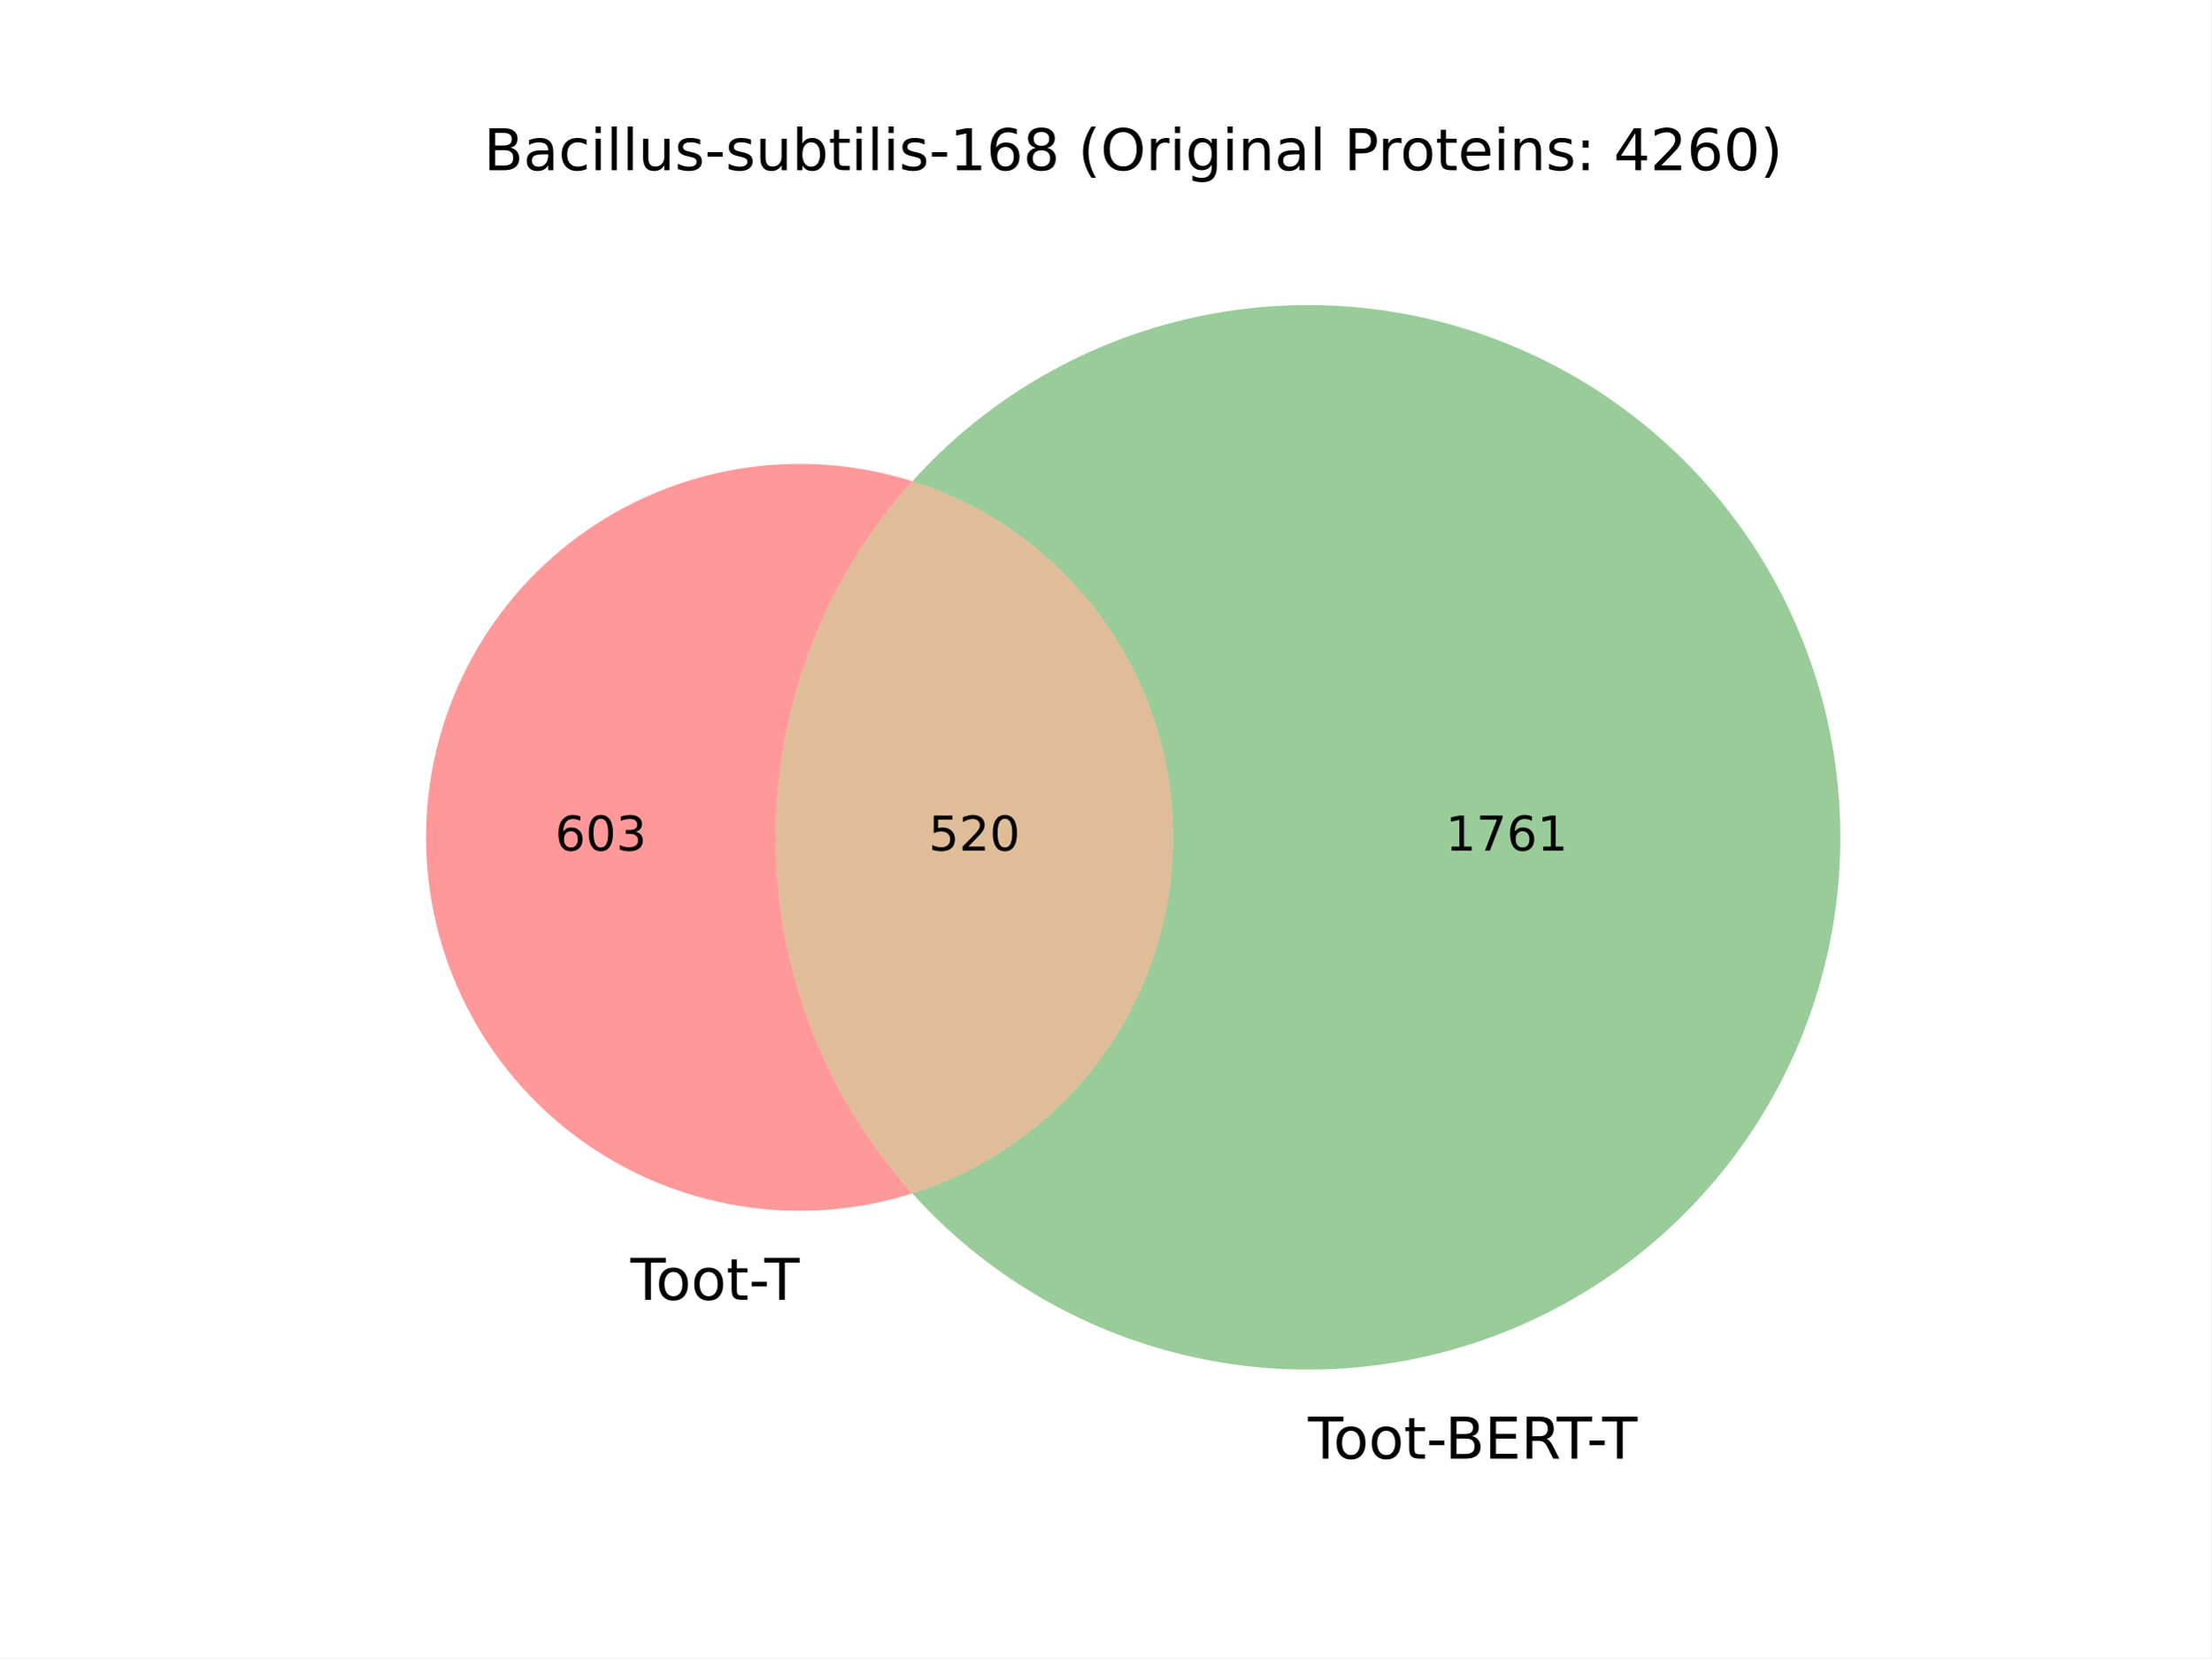
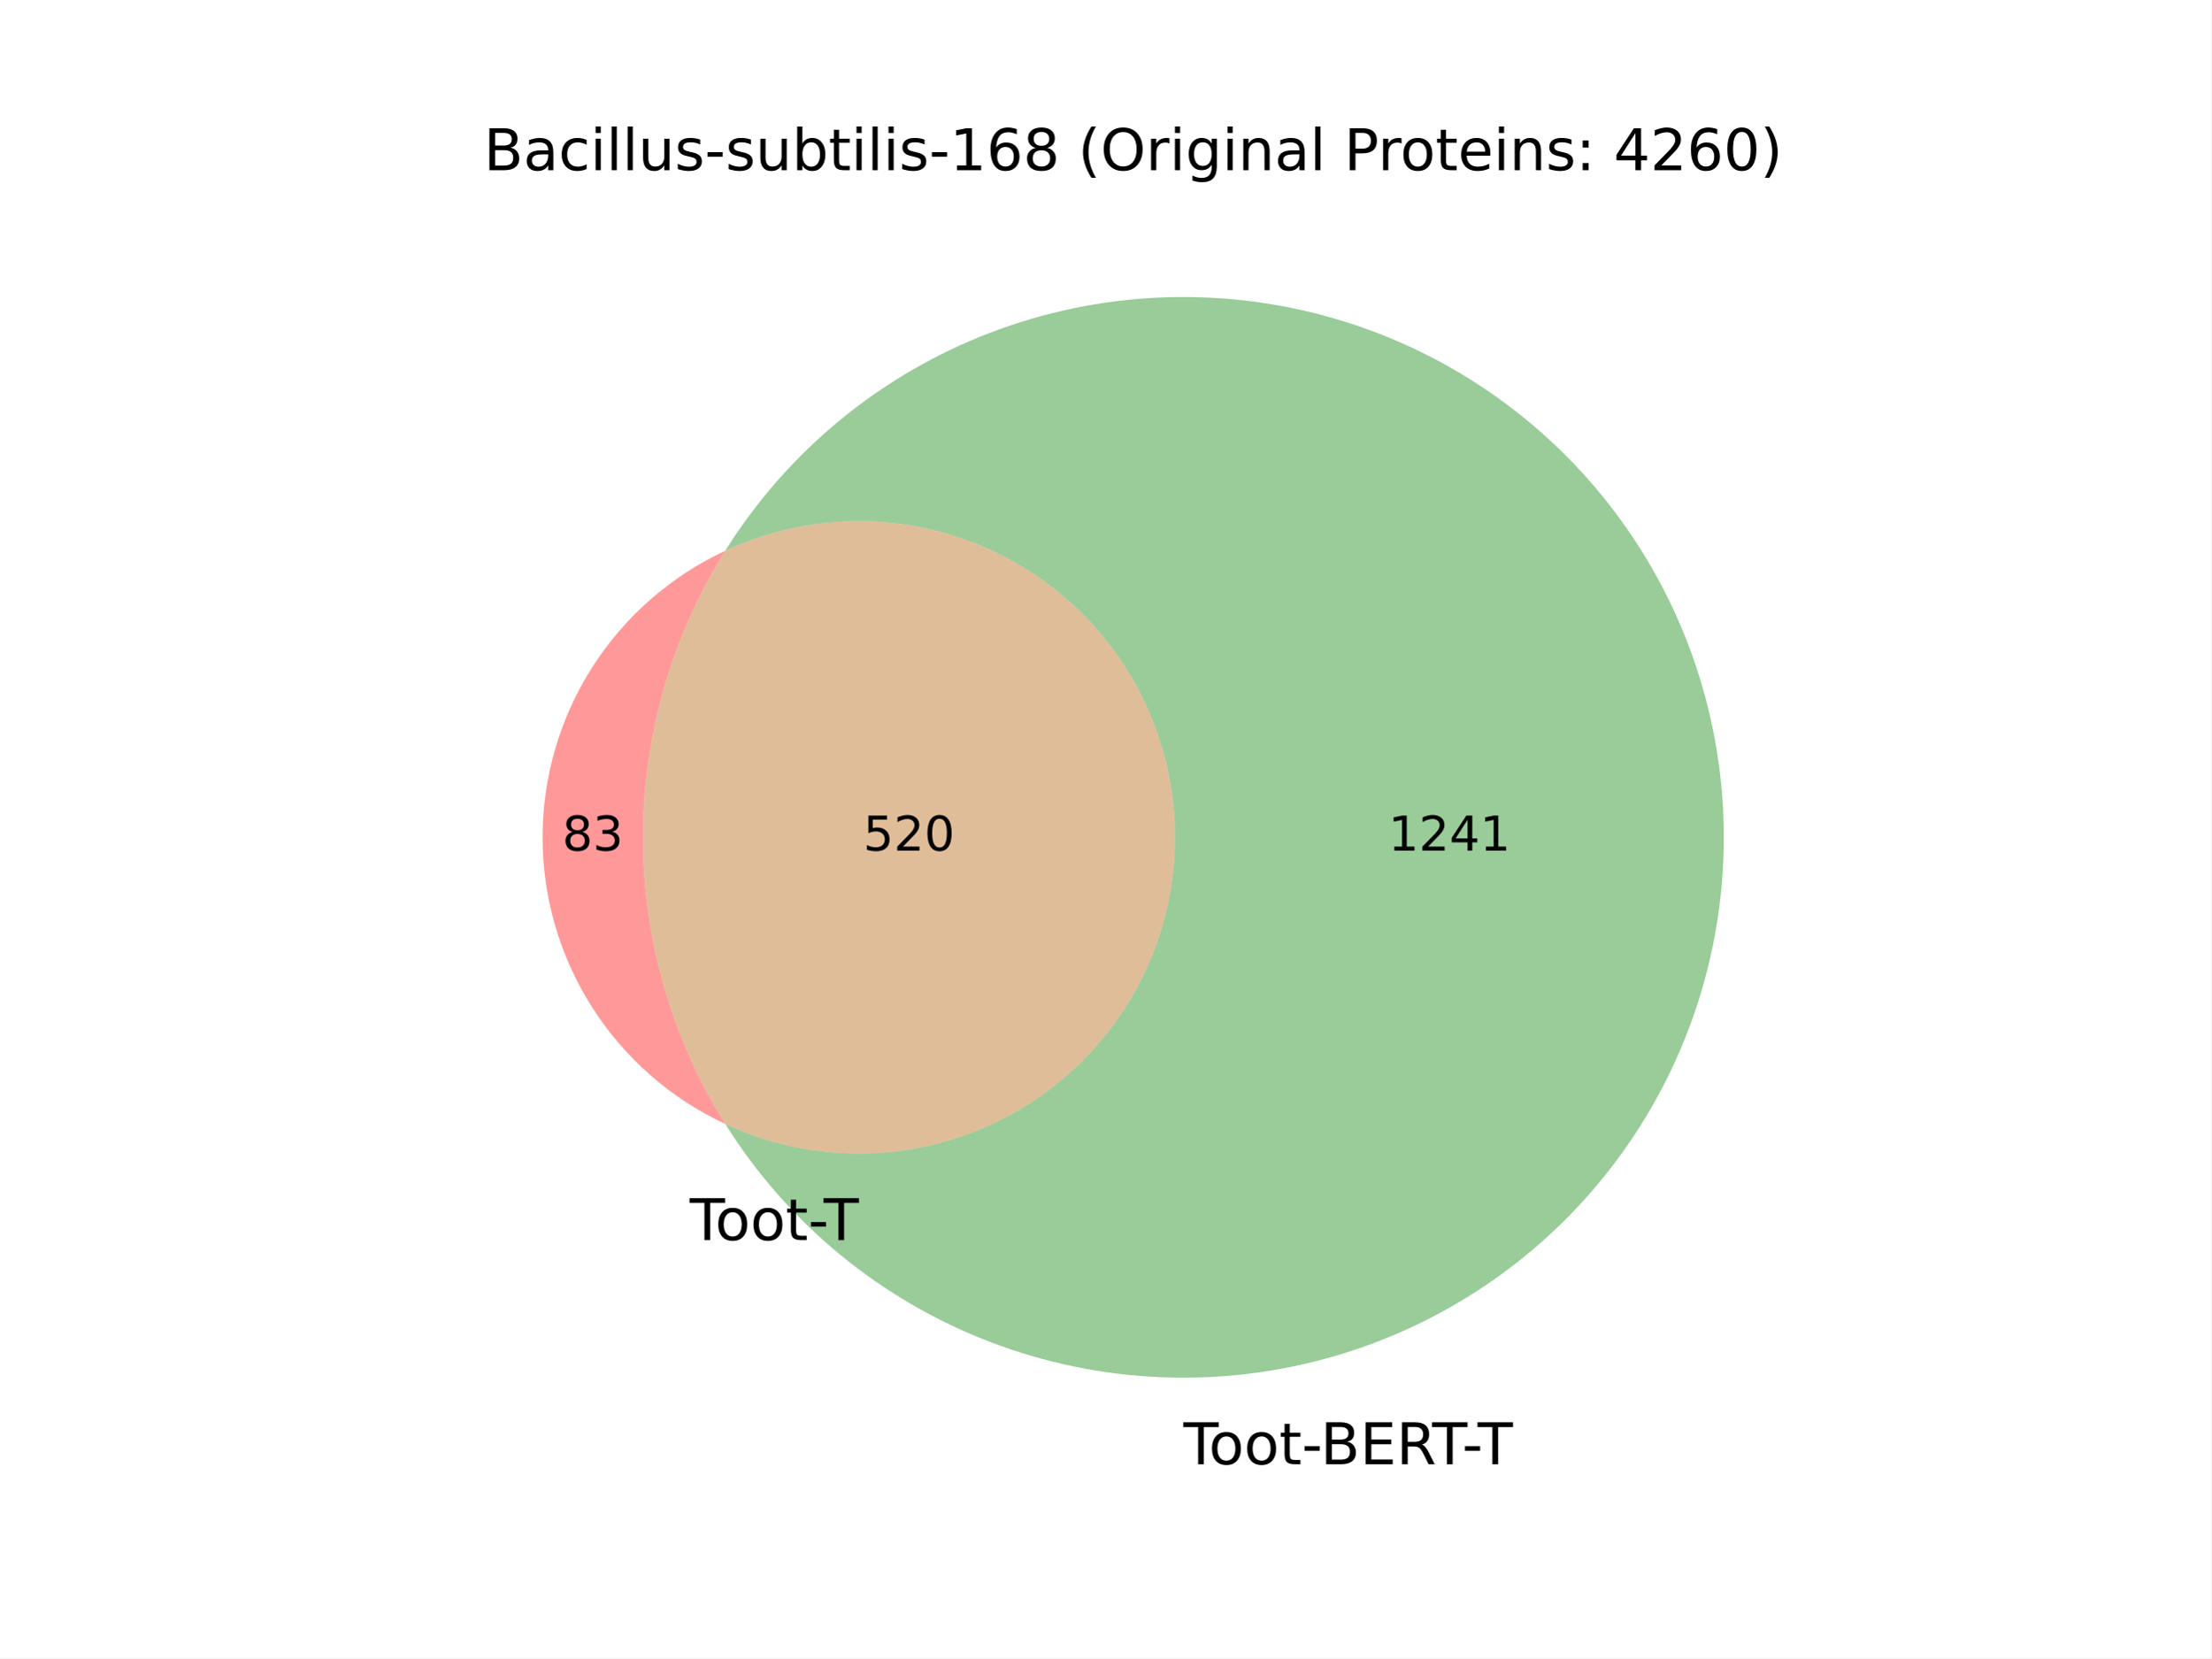
<svg xmlns="http://www.w3.org/2000/svg" xmlns:xlink="http://www.w3.org/1999/xlink" width="460.8pt" height="345.6pt" viewBox="0 0 460.8 345.6" version="1.1">
  <defs>
    <style type="text/css">*{stroke-linejoin: round; stroke-linecap: butt}</style>
  </defs>
  <g id="figure_1">
    <g id="patch_1">
      <path d="M 0 345.6  L 460.8 345.6  L 460.8 0  L 0 0  z " style="fill: #ffffff" />
    </g>
    <g id="axes_1">
      <g id="patch_2">
-         <path d="M 190.127 248.741  C 171.8 228.376 161.651 201.926 161.651 174.528  C 161.651 147.13 171.8 120.68 190.127 100.315  C 178.462 96.621 166.09 95.729 154.017 97.71  C 141.943 99.692 130.505 104.493 120.634 111.721  C 110.762 118.95 102.733 128.405 97.199 139.317  C 91.664 150.229 88.78 162.293 88.78 174.528  C 88.78 186.763 91.664 198.827 97.199 209.739  C 102.733 220.651 110.762 230.106 120.634 237.335  C 130.505 244.563 141.943 249.364 154.017 251.346  C 166.09 253.327 178.462 252.435 190.127 248.741  " clip-path="url(#pd3cc4d173c)" style="fill: #ff0000; opacity: 0.4" />
+         <path d="M 151.145 234.27  C 139.939 216.36 133.994 195.654 133.994 174.528  C 133.994 153.402 139.939 132.696 151.145 114.786  C 139.77 120.085 130.142 128.524 123.397 139.106  C 116.653 149.688 113.069 161.98 113.069 174.528  C 113.069 187.076 116.653 199.368 123.397 209.95  C 130.142 220.532 139.77 228.971 151.145 234.27  " clip-path="url(#pe1854893d7)" style="fill: #ff0000; opacity: 0.4" />
      </g>
      <g id="patch_3">
-         <path d="M 190.127 100.315  C 205.891 105.307 219.663 115.195 229.432 128.536  C 239.202 141.878 244.471 157.992 244.471 174.528  C 244.471 191.064 239.202 207.178 229.432 220.52  C 219.663 233.861 205.891 243.749 190.127 248.741  C 197.589 257.034 206.26 264.154 215.847 269.861  C 225.433 275.567 235.826 279.795 246.673 282.402  C 257.521 285.008 268.7 285.964 279.832 285.236  C 290.965 284.509 301.924 282.106 312.34 278.109  C 322.756 274.113 332.509 268.568 341.271 261.662  C 350.033 254.756 357.704 246.568 364.023 237.374  C 370.343 228.18 375.24 218.086 378.549 207.431  C 381.857 196.777 383.54 185.684 383.54 174.528  C 383.54 163.372 381.857 152.279 378.549 141.625  C 375.24 130.97 370.343 120.876 364.023 111.682  C 357.704 102.488 350.033 94.3 341.271 87.394  C 332.509 80.488 322.756 74.943 312.34 70.947  C 301.924 66.95 290.965 64.547 279.832 63.82  C 268.7 63.092 257.521 64.048 246.673 66.654  C 235.826 69.261 225.433 73.489 215.847 79.195  C 206.26 84.902 197.589 92.022 190.127 100.315  " clip-path="url(#pd3cc4d173c)" style="fill: #008000; opacity: 0.4" />
+         <path d="M 151.145 114.786  C 161.187 110.108 172.249 108.036 183.304 108.764  C 194.359 109.492 205.054 112.996 214.397 118.95  C 223.74 124.904 231.432 133.12 236.76 142.833  C 242.088 152.547 244.882 163.449 244.882 174.528  C 244.882 185.607 242.088 196.509 236.76 206.223  C 231.432 215.936 223.74 224.152 214.397 230.106  C 205.054 236.06 194.359 239.564 183.304 240.292  C 172.249 241.02 161.187 238.948 151.145 234.27  C 157.587 244.566 165.653 253.752 175.028 261.473  C 184.404 269.193 194.967 275.346 206.308 279.694  C 217.649 284.041 229.618 286.526 241.752 287.051  C 253.887 287.576 266.026 286.135 277.7 282.784  C 289.374 279.432 300.429 274.215 310.437 267.333  C 320.445 260.452 329.274 251.997 336.582 242.296  C 343.89 232.595 349.58 221.775 353.433 210.257  C 357.286 198.739 359.251 186.673 359.251 174.528  C 359.251 162.383 357.286 150.317 353.433 138.799  C 349.58 127.281 343.89 116.461 336.582 106.76  C 329.274 97.059 320.445 88.604 310.437 81.723  C 300.429 74.841 289.374 69.624 277.7 66.272  C 266.026 62.921 253.887 61.48 241.752 62.005  C 229.618 62.53 217.649 65.015 206.308 69.362  C 194.967 73.71 184.404 79.863 175.028 87.583  C 165.653 95.304 157.587 104.49 151.145 114.786  " clip-path="url(#pe1854893d7)" style="fill: #008000; opacity: 0.4" />
      </g>
      <g id="patch_4">
-         <path d="M 190.127 248.741  C 205.891 243.749 219.663 233.861 229.432 220.52  C 239.202 207.178 244.471 191.064 244.471 174.528  C 244.471 157.992 239.202 141.878 229.432 128.536  C 219.663 115.195 205.891 105.307 190.127 100.315  C 171.8 120.68 161.651 147.13 161.651 174.528  C 161.651 201.926 171.8 228.376 190.127 248.741  " clip-path="url(#pd3cc4d173c)" style="fill: #b25900; opacity: 0.4" />
+         <path d="M 151.145 234.27  C 161.187 238.948 172.249 241.02 183.304 240.292  C 194.359 239.564 205.054 236.06 214.397 230.106  C 223.74 224.152 231.432 215.936 236.76 206.223  C 242.088 196.509 244.882 185.607 244.882 174.528  C 244.882 163.449 242.088 152.547 236.76 142.833  C 231.432 133.12 223.74 124.904 214.397 118.95  C 205.054 112.996 194.359 109.492 183.304 108.764  C 172.249 108.036 161.187 110.108 151.145 114.786  C 139.939 132.696 133.994 153.402 133.994 174.528  C 133.994 195.654 139.939 216.36 151.145 234.27  " clip-path="url(#pe1854893d7)" style="fill: #b25900; opacity: 0.4" />
      </g>
      <g id="text_1">
-         <g transform="translate(115.6716 177.2874) scale(0.1 -0.1)">
+         <g transform="translate(117.1693 177.2874) scale(0.1 -0.1)">
          <defs>
-             <path id="DejaVuSans-36" d="M 2113 2584  Q 1688 2584 1439 2293  Q 1191 2003 1191 1497  Q 1191 994 1439 701  Q 1688 409 2113 409  Q 2538 409 2786 701  Q 3034 994 3034 1497  Q 3034 2003 2786 2293  Q 2538 2584 2113 2584  z M 3366 4563  L 3366 3988  Q 3128 4100 2886 4159  Q 2644 4219 2406 4219  Q 1781 4219 1451 3797  Q 1122 3375 1075 2522  Q 1259 2794 1537 2939  Q 1816 3084 2150 3084  Q 2853 3084 3261 2657  Q 3669 2231 3669 1497  Q 3669 778 3244 343  Q 2819 -91 2113 -91  Q 1303 -91 875 529  Q 447 1150 447 2328  Q 447 3434 972 4092  Q 1497 4750 2381 4750  Q 2619 4750 2861 4703  Q 3103 4656 3366 4563  z " transform="scale(0.015625)" />
-             <path id="DejaVuSans-30" d="M 2034 4250  Q 1547 4250 1301 3770  Q 1056 3291 1056 2328  Q 1056 1369 1301 889  Q 1547 409 2034 409  Q 2525 409 2770 889  Q 3016 1369 3016 2328  Q 3016 3291 2770 3770  Q 2525 4250 2034 4250  z M 2034 4750  Q 2819 4750 3233 4129  Q 3647 3509 3647 2328  Q 3647 1150 3233 529  Q 2819 -91 2034 -91  Q 1250 -91 836 529  Q 422 1150 422 2328  Q 422 3509 836 4129  Q 1250 4750 2034 4750  z " transform="scale(0.015625)" />
+             <path id="DejaVuSans-38" d="M 2034 2216  Q 1584 2216 1326 1975  Q 1069 1734 1069 1313  Q 1069 891 1326 650  Q 1584 409 2034 409  Q 2484 409 2743 651  Q 3003 894 3003 1313  Q 3003 1734 2745 1975  Q 2488 2216 2034 2216  z M 1403 2484  Q 997 2584 770 2862  Q 544 3141 544 3541  Q 544 4100 942 4425  Q 1341 4750 2034 4750  Q 2731 4750 3128 4425  Q 3525 4100 3525 3541  Q 3525 3141 3298 2862  Q 3072 2584 2669 2484  Q 3125 2378 3379 2068  Q 3634 1759 3634 1313  Q 3634 634 3220 271  Q 2806 -91 2034 -91  Q 1263 -91 848 271  Q 434 634 434 1313  Q 434 1759 690 2068  Q 947 2378 1403 2484  z M 1172 3481  Q 1172 3119 1398 2916  Q 1625 2713 2034 2713  Q 2441 2713 2670 2916  Q 2900 3119 2900 3481  Q 2900 3844 2670 4047  Q 2441 4250 2034 4250  Q 1625 4250 1398 4047  Q 1172 3844 1172 3481  z " transform="scale(0.015625)" />
            <path id="DejaVuSans-33" d="M 2597 2516  Q 3050 2419 3304 2112  Q 3559 1806 3559 1356  Q 3559 666 3084 287  Q 2609 -91 1734 -91  Q 1441 -91 1130 -33  Q 819 25 488 141  L 488 750  Q 750 597 1062 519  Q 1375 441 1716 441  Q 2309 441 2620 675  Q 2931 909 2931 1356  Q 2931 1769 2642 2001  Q 2353 2234 1838 2234  L 1294 2234  L 1294 2753  L 1863 2753  Q 2328 2753 2575 2939  Q 2822 3125 2822 3475  Q 2822 3834 2567 4026  Q 2313 4219 1838 4219  Q 1578 4219 1281 4162  Q 984 4106 628 3988  L 628 4550  Q 988 4650 1302 4700  Q 1616 4750 1894 4750  Q 2613 4750 3031 4423  Q 3450 4097 3450 3541  Q 3450 3153 3228 2886  Q 3006 2619 2597 2516  z " transform="scale(0.015625)" />
          </defs>
-           <use xlink:href="#DejaVuSans-36" />
-           <use xlink:href="#DejaVuSans-30" x="63.623" />
-           <use xlink:href="#DejaVuSans-33" x="127.246" />
+           <use xlink:href="#DejaVuSans-38" />
+           <use xlink:href="#DejaVuSans-33" x="63.623" />
        </g>
      </g>
      <g id="text_2">
-         <g transform="translate(301.2805 177.2874) scale(0.1 -0.1)">
+         <g transform="translate(289.3411 177.2874) scale(0.1 -0.1)">
          <defs>
            <path id="DejaVuSans-31" d="M 794 531  L 1825 531  L 1825 4091  L 703 3866  L 703 4441  L 1819 4666  L 2450 4666  L 2450 531  L 3481 531  L 3481 0  L 794 0  L 794 531  z " transform="scale(0.015625)" />
-             <path id="DejaVuSans-37" d="M 525 4666  L 3525 4666  L 3525 4397  L 1831 0  L 1172 0  L 2766 4134  L 525 4134  L 525 4666  z " transform="scale(0.015625)" />
+             <path id="DejaVuSans-32" d="M 1228 531  L 3431 531  L 3431 0  L 469 0  L 469 531  Q 828 903 1448 1529  Q 2069 2156 2228 2338  Q 2531 2678 2651 2914  Q 2772 3150 2772 3378  Q 2772 3750 2511 3984  Q 2250 4219 1831 4219  Q 1534 4219 1204 4116  Q 875 4013 500 3803  L 500 4441  Q 881 4594 1212 4672  Q 1544 4750 1819 4750  Q 2544 4750 2975 4387  Q 3406 4025 3406 3419  Q 3406 3131 3298 2873  Q 3191 2616 2906 2266  Q 2828 2175 2409 1742  Q 1991 1309 1228 531  z " transform="scale(0.015625)" />
+             <path id="DejaVuSans-34" d="M 2419 4116  L 825 1625  L 2419 1625  L 2419 4116  z M 2253 4666  L 3047 4666  L 3047 1625  L 3713 1625  L 3713 1100  L 3047 1100  L 3047 0  L 2419 0  L 2419 1100  L 313 1100  L 313 1709  L 2253 4666  z " transform="scale(0.015625)" />
          </defs>
          <use xlink:href="#DejaVuSans-31" />
-           <use xlink:href="#DejaVuSans-37" x="63.623" />
-           <use xlink:href="#DejaVuSans-36" x="127.246" />
+           <use xlink:href="#DejaVuSans-32" x="63.623" />
+           <use xlink:href="#DejaVuSans-34" x="127.246" />
          <use xlink:href="#DejaVuSans-31" x="190.869" />
        </g>
      </g>
      <g id="text_3">
-         <g transform="translate(193.5171 177.2874) scale(0.1 -0.1)">
+         <g transform="translate(179.8942 177.2874) scale(0.1 -0.1)">
          <defs>
            <path id="DejaVuSans-35" d="M 691 4666  L 3169 4666  L 3169 4134  L 1269 4134  L 1269 2991  Q 1406 3038 1543 3061  Q 1681 3084 1819 3084  Q 2600 3084 3056 2656  Q 3513 2228 3513 1497  Q 3513 744 3044 326  Q 2575 -91 1722 -91  Q 1428 -91 1123 -41  Q 819 9 494 109  L 494 744  Q 775 591 1075 516  Q 1375 441 1709 441  Q 2250 441 2565 725  Q 2881 1009 2881 1497  Q 2881 1984 2565 2268  Q 2250 2553 1709 2553  Q 1456 2553 1204 2497  Q 953 2441 691 2322  L 691 4666  z " transform="scale(0.015625)" />
-             <path id="DejaVuSans-32" d="M 1228 531  L 3431 531  L 3431 0  L 469 0  L 469 531  Q 828 903 1448 1529  Q 2069 2156 2228 2338  Q 2531 2678 2651 2914  Q 2772 3150 2772 3378  Q 2772 3750 2511 3984  Q 2250 4219 1831 4219  Q 1534 4219 1204 4116  Q 875 4013 500 3803  L 500 4441  Q 881 4594 1212 4672  Q 1544 4750 1819 4750  Q 2544 4750 2975 4387  Q 3406 4025 3406 3419  Q 3406 3131 3298 2873  Q 3191 2616 2906 2266  Q 2828 2175 2409 1742  Q 1991 1309 1228 531  z " transform="scale(0.015625)" />
+             <path id="DejaVuSans-30" d="M 2034 4250  Q 1547 4250 1301 3770  Q 1056 3291 1056 2328  Q 1056 1369 1301 889  Q 1547 409 2034 409  Q 2525 409 2770 889  Q 3016 1369 3016 2328  Q 3016 3291 2770 3770  Q 2525 4250 2034 4250  z M 2034 4750  Q 2819 4750 3233 4129  Q 3647 3509 3647 2328  Q 3647 1150 3233 529  Q 2819 -91 2034 -91  Q 1250 -91 836 529  Q 422 1150 422 2328  Q 422 3509 836 4129  Q 1250 4750 2034 4750  z " transform="scale(0.015625)" />
          </defs>
          <use xlink:href="#DejaVuSans-35" />
          <use xlink:href="#DejaVuSans-32" x="63.623" />
          <use xlink:href="#DejaVuSans-30" x="127.246" />
        </g>
      </g>
      <g id="text_4">
-         <g transform="translate(131.383 270.9311) scale(0.12 -0.12)">
+         <g transform="translate(143.7329 258.479) scale(0.12 -0.12)">
          <defs>
            <path id="DejaVuSans-54" d="M -19 4666  L 3928 4666  L 3928 4134  L 2272 4134  L 2272 0  L 1638 0  L 1638 4134  L -19 4134  L -19 4666  z " transform="scale(0.015625)" />
            <path id="DejaVuSans-6f" d="M 1959 3097  Q 1497 3097 1228 2736  Q 959 2375 959 1747  Q 959 1119 1226 758  Q 1494 397 1959 397  Q 2419 397 2687 759  Q 2956 1122 2956 1747  Q 2956 2369 2687 2733  Q 2419 3097 1959 3097  z M 1959 3584  Q 2709 3584 3137 3096  Q 3566 2609 3566 1747  Q 3566 888 3137 398  Q 2709 -91 1959 -91  Q 1206 -91 779 398  Q 353 888 353 1747  Q 353 2609 779 3096  Q 1206 3584 1959 3584  z " transform="scale(0.015625)" />
            <path id="DejaVuSans-74" d="M 1172 4494  L 1172 3500  L 2356 3500  L 2356 3053  L 1172 3053  L 1172 1153  Q 1172 725 1289 603  Q 1406 481 1766 481  L 2356 481  L 2356 0  L 1766 0  Q 1100 0 847 248  Q 594 497 594 1153  L 594 3053  L 172 3053  L 172 3500  L 594 3500  L 594 4494  L 1172 4494  z " transform="scale(0.015625)" />
            <path id="DejaVuSans-2d" d="M 313 2009  L 1997 2009  L 1997 1497  L 313 1497  L 313 2009  z " transform="scale(0.015625)" />
          </defs>
          <use xlink:href="#DejaVuSans-54" />
          <use xlink:href="#DejaVuSans-6f" x="44.084" />
          <use xlink:href="#DejaVuSans-6f" x="105.266" />
          <use xlink:href="#DejaVuSans-74" x="166.447" />
          <use xlink:href="#DejaVuSans-2d" x="205.656" />
          <use xlink:href="#DejaVuSans-54" x="232.615" />
        </g>
      </g>
      <g id="text_5">
-         <g transform="translate(272.5954 304.0302) scale(0.12 -0.12)">
+         <g transform="translate(246.6226 305.201) scale(0.12 -0.12)">
          <defs>
            <path id="DejaVuSans-42" d="M 1259 2228  L 1259 519  L 2272 519  Q 2781 519 3026 730  Q 3272 941 3272 1375  Q 3272 1813 3026 2020  Q 2781 2228 2272 2228  L 1259 2228  z M 1259 4147  L 1259 2741  L 2194 2741  Q 2656 2741 2882 2914  Q 3109 3088 3109 3444  Q 3109 3797 2882 3972  Q 2656 4147 2194 4147  L 1259 4147  z M 628 4666  L 2241 4666  Q 2963 4666 3353 4366  Q 3744 4066 3744 3513  Q 3744 3084 3544 2831  Q 3344 2578 2956 2516  Q 3422 2416 3680 2098  Q 3938 1781 3938 1306  Q 3938 681 3513 340  Q 3088 0 2303 0  L 628 0  L 628 4666  z " transform="scale(0.015625)" />
            <path id="DejaVuSans-45" d="M 628 4666  L 3578 4666  L 3578 4134  L 1259 4134  L 1259 2753  L 3481 2753  L 3481 2222  L 1259 2222  L 1259 531  L 3634 531  L 3634 0  L 628 0  L 628 4666  z " transform="scale(0.015625)" />
            <path id="DejaVuSans-52" d="M 2841 2188  Q 3044 2119 3236 1894  Q 3428 1669 3622 1275  L 4263 0  L 3584 0  L 2988 1197  Q 2756 1666 2539 1819  Q 2322 1972 1947 1972  L 1259 1972  L 1259 0  L 628 0  L 628 4666  L 2053 4666  Q 2853 4666 3247 4331  Q 3641 3997 3641 3322  Q 3641 2881 3436 2590  Q 3231 2300 2841 2188  z M 1259 4147  L 1259 2491  L 2053 2491  Q 2509 2491 2742 2702  Q 2975 2913 2975 3322  Q 2975 3731 2742 3939  Q 2509 4147 2053 4147  L 1259 4147  z " transform="scale(0.015625)" />
          </defs>
          <use xlink:href="#DejaVuSans-54" />
          <use xlink:href="#DejaVuSans-6f" x="44.084" />
          <use xlink:href="#DejaVuSans-6f" x="105.266" />
          <use xlink:href="#DejaVuSans-74" x="166.447" />
          <use xlink:href="#DejaVuSans-2d" x="205.656" />
          <use xlink:href="#DejaVuSans-42" x="238.115" />
          <use xlink:href="#DejaVuSans-45" x="306.719" />
          <use xlink:href="#DejaVuSans-52" x="369.902" />
          <use xlink:href="#DejaVuSans-54" x="432.135" />
          <use xlink:href="#DejaVuSans-2d" x="484.094" />
          <use xlink:href="#DejaVuSans-54" x="511.053" />
        </g>
      </g>
      <g id="text_6">
        <g transform="translate(100.8141 35.472) scale(0.12 -0.12)">
          <defs>
            <path id="DejaVuSans-61" d="M 2194 1759  Q 1497 1759 1228 1600  Q 959 1441 959 1056  Q 959 750 1161 570  Q 1363 391 1709 391  Q 2188 391 2477 730  Q 2766 1069 2766 1631  L 2766 1759  L 2194 1759  z M 3341 1997  L 3341 0  L 2766 0  L 2766 531  Q 2569 213 2275 61  Q 1981 -91 1556 -91  Q 1019 -91 701 211  Q 384 513 384 1019  Q 384 1609 779 1909  Q 1175 2209 1959 2209  L 2766 2209  L 2766 2266  Q 2766 2663 2505 2880  Q 2244 3097 1772 3097  Q 1472 3097 1187 3025  Q 903 2953 641 2809  L 641 3341  Q 956 3463 1253 3523  Q 1550 3584 1831 3584  Q 2591 3584 2966 3190  Q 3341 2797 3341 1997  z " transform="scale(0.015625)" />
            <path id="DejaVuSans-63" d="M 3122 3366  L 3122 2828  Q 2878 2963 2633 3030  Q 2388 3097 2138 3097  Q 1578 3097 1268 2742  Q 959 2388 959 1747  Q 959 1106 1268 751  Q 1578 397 2138 397  Q 2388 397 2633 464  Q 2878 531 3122 666  L 3122 134  Q 2881 22 2623 -34  Q 2366 -91 2075 -91  Q 1284 -91 818 406  Q 353 903 353 1747  Q 353 2603 823 3093  Q 1294 3584 2113 3584  Q 2378 3584 2631 3529  Q 2884 3475 3122 3366  z " transform="scale(0.015625)" />
            <path id="DejaVuSans-69" d="M 603 3500  L 1178 3500  L 1178 0  L 603 0  L 603 3500  z M 603 4863  L 1178 4863  L 1178 4134  L 603 4134  L 603 4863  z " transform="scale(0.015625)" />
            <path id="DejaVuSans-6c" d="M 603 4863  L 1178 4863  L 1178 0  L 603 0  L 603 4863  z " transform="scale(0.015625)" />
            <path id="DejaVuSans-75" d="M 544 1381  L 544 3500  L 1119 3500  L 1119 1403  Q 1119 906 1312 657  Q 1506 409 1894 409  Q 2359 409 2629 706  Q 2900 1003 2900 1516  L 2900 3500  L 3475 3500  L 3475 0  L 2900 0  L 2900 538  Q 2691 219 2414 64  Q 2138 -91 1772 -91  Q 1169 -91 856 284  Q 544 659 544 1381  z M 1991 3584  L 1991 3584  z " transform="scale(0.015625)" />
            <path id="DejaVuSans-73" d="M 2834 3397  L 2834 2853  Q 2591 2978 2328 3040  Q 2066 3103 1784 3103  Q 1356 3103 1142 2972  Q 928 2841 928 2578  Q 928 2378 1081 2264  Q 1234 2150 1697 2047  L 1894 2003  Q 2506 1872 2764 1633  Q 3022 1394 3022 966  Q 3022 478 2636 193  Q 2250 -91 1575 -91  Q 1294 -91 989 -36  Q 684 19 347 128  L 347 722  Q 666 556 975 473  Q 1284 391 1588 391  Q 1994 391 2212 530  Q 2431 669 2431 922  Q 2431 1156 2273 1281  Q 2116 1406 1581 1522  L 1381 1569  Q 847 1681 609 1914  Q 372 2147 372 2553  Q 372 3047 722 3315  Q 1072 3584 1716 3584  Q 2034 3584 2315 3537  Q 2597 3491 2834 3397  z " transform="scale(0.015625)" />
            <path id="DejaVuSans-62" d="M 3116 1747  Q 3116 2381 2855 2742  Q 2594 3103 2138 3103  Q 1681 3103 1420 2742  Q 1159 2381 1159 1747  Q 1159 1113 1420 752  Q 1681 391 2138 391  Q 2594 391 2855 752  Q 3116 1113 3116 1747  z M 1159 2969  Q 1341 3281 1617 3432  Q 1894 3584 2278 3584  Q 2916 3584 3314 3078  Q 3713 2572 3713 1747  Q 3713 922 3314 415  Q 2916 -91 2278 -91  Q 1894 -91 1617 61  Q 1341 213 1159 525  L 1159 0  L 581 0  L 581 4863  L 1159 4863  L 1159 2969  z " transform="scale(0.015625)" />
-             <path id="DejaVuSans-38" d="M 2034 2216  Q 1584 2216 1326 1975  Q 1069 1734 1069 1313  Q 1069 891 1326 650  Q 1584 409 2034 409  Q 2484 409 2743 651  Q 3003 894 3003 1313  Q 3003 1734 2745 1975  Q 2488 2216 2034 2216  z M 1403 2484  Q 997 2584 770 2862  Q 544 3141 544 3541  Q 544 4100 942 4425  Q 1341 4750 2034 4750  Q 2731 4750 3128 4425  Q 3525 4100 3525 3541  Q 3525 3141 3298 2862  Q 3072 2584 2669 2484  Q 3125 2378 3379 2068  Q 3634 1759 3634 1313  Q 3634 634 3220 271  Q 2806 -91 2034 -91  Q 1263 -91 848 271  Q 434 634 434 1313  Q 434 1759 690 2068  Q 947 2378 1403 2484  z M 1172 3481  Q 1172 3119 1398 2916  Q 1625 2713 2034 2713  Q 2441 2713 2670 2916  Q 2900 3119 2900 3481  Q 2900 3844 2670 4047  Q 2441 4250 2034 4250  Q 1625 4250 1398 4047  Q 1172 3844 1172 3481  z " transform="scale(0.015625)" />
+             <path id="DejaVuSans-36" d="M 2113 2584  Q 1688 2584 1439 2293  Q 1191 2003 1191 1497  Q 1191 994 1439 701  Q 1688 409 2113 409  Q 2538 409 2786 701  Q 3034 994 3034 1497  Q 3034 2003 2786 2293  Q 2538 2584 2113 2584  z M 3366 4563  L 3366 3988  Q 3128 4100 2886 4159  Q 2644 4219 2406 4219  Q 1781 4219 1451 3797  Q 1122 3375 1075 2522  Q 1259 2794 1537 2939  Q 1816 3084 2150 3084  Q 2853 3084 3261 2657  Q 3669 2231 3669 1497  Q 3669 778 3244 343  Q 2819 -91 2113 -91  Q 1303 -91 875 529  Q 447 1150 447 2328  Q 447 3434 972 4092  Q 1497 4750 2381 4750  Q 2619 4750 2861 4703  Q 3103 4656 3366 4563  z " transform="scale(0.015625)" />
            <path id="DejaVuSans-20" transform="scale(0.015625)" />
            <path id="DejaVuSans-28" d="M 1984 4856  Q 1566 4138 1362 3434  Q 1159 2731 1159 2009  Q 1159 1288 1364 580  Q 1569 -128 1984 -844  L 1484 -844  Q 1016 -109 783 600  Q 550 1309 550 2009  Q 550 2706 781 3412  Q 1013 4119 1484 4856  L 1984 4856  z " transform="scale(0.015625)" />
            <path id="DejaVuSans-4f" d="M 2522 4238  Q 1834 4238 1429 3725  Q 1025 3213 1025 2328  Q 1025 1447 1429 934  Q 1834 422 2522 422  Q 3209 422 3611 934  Q 4013 1447 4013 2328  Q 4013 3213 3611 3725  Q 3209 4238 2522 4238  z M 2522 4750  Q 3503 4750 4090 4092  Q 4678 3434 4678 2328  Q 4678 1225 4090 567  Q 3503 -91 2522 -91  Q 1538 -91 948 565  Q 359 1222 359 2328  Q 359 3434 948 4092  Q 1538 4750 2522 4750  z " transform="scale(0.015625)" />
            <path id="DejaVuSans-72" d="M 2631 2963  Q 2534 3019 2420 3045  Q 2306 3072 2169 3072  Q 1681 3072 1420 2755  Q 1159 2438 1159 1844  L 1159 0  L 581 0  L 581 3500  L 1159 3500  L 1159 2956  Q 1341 3275 1631 3429  Q 1922 3584 2338 3584  Q 2397 3584 2469 3576  Q 2541 3569 2628 3553  L 2631 2963  z " transform="scale(0.015625)" />
            <path id="DejaVuSans-67" d="M 2906 1791  Q 2906 2416 2648 2759  Q 2391 3103 1925 3103  Q 1463 3103 1205 2759  Q 947 2416 947 1791  Q 947 1169 1205 825  Q 1463 481 1925 481  Q 2391 481 2648 825  Q 2906 1169 2906 1791  z M 3481 434  Q 3481 -459 3084 -895  Q 2688 -1331 1869 -1331  Q 1566 -1331 1297 -1286  Q 1028 -1241 775 -1147  L 775 -588  Q 1028 -725 1275 -790  Q 1522 -856 1778 -856  Q 2344 -856 2625 -561  Q 2906 -266 2906 331  L 2906 616  Q 2728 306 2450 153  Q 2172 0 1784 0  Q 1141 0 747 490  Q 353 981 353 1791  Q 353 2603 747 3093  Q 1141 3584 1784 3584  Q 2172 3584 2450 3431  Q 2728 3278 2906 2969  L 2906 3500  L 3481 3500  L 3481 434  z " transform="scale(0.015625)" />
            <path id="DejaVuSans-6e" d="M 3513 2113  L 3513 0  L 2938 0  L 2938 2094  Q 2938 2591 2744 2837  Q 2550 3084 2163 3084  Q 1697 3084 1428 2787  Q 1159 2491 1159 1978  L 1159 0  L 581 0  L 581 3500  L 1159 3500  L 1159 2956  Q 1366 3272 1645 3428  Q 1925 3584 2291 3584  Q 2894 3584 3203 3211  Q 3513 2838 3513 2113  z " transform="scale(0.015625)" />
            <path id="DejaVuSans-50" d="M 1259 4147  L 1259 2394  L 2053 2394  Q 2494 2394 2734 2622  Q 2975 2850 2975 3272  Q 2975 3691 2734 3919  Q 2494 4147 2053 4147  L 1259 4147  z M 628 4666  L 2053 4666  Q 2838 4666 3239 4311  Q 3641 3956 3641 3272  Q 3641 2581 3239 2228  Q 2838 1875 2053 1875  L 1259 1875  L 1259 0  L 628 0  L 628 4666  z " transform="scale(0.015625)" />
            <path id="DejaVuSans-65" d="M 3597 1894  L 3597 1613  L 953 1613  Q 991 1019 1311 708  Q 1631 397 2203 397  Q 2534 397 2845 478  Q 3156 559 3463 722  L 3463 178  Q 3153 47 2828 -22  Q 2503 -91 2169 -91  Q 1331 -91 842 396  Q 353 884 353 1716  Q 353 2575 817 3079  Q 1281 3584 2069 3584  Q 2775 3584 3186 3129  Q 3597 2675 3597 1894  z M 3022 2063  Q 3016 2534 2758 2815  Q 2500 3097 2075 3097  Q 1594 3097 1305 2825  Q 1016 2553 972 2059  L 3022 2063  z " transform="scale(0.015625)" />
            <path id="DejaVuSans-3a" d="M 750 794  L 1409 794  L 1409 0  L 750 0  L 750 794  z M 750 3309  L 1409 3309  L 1409 2516  L 750 2516  L 750 3309  z " transform="scale(0.015625)" />
-             <path id="DejaVuSans-34" d="M 2419 4116  L 825 1625  L 2419 1625  L 2419 4116  z M 2253 4666  L 3047 4666  L 3047 1625  L 3713 1625  L 3713 1100  L 3047 1100  L 3047 0  L 2419 0  L 2419 1100  L 313 1100  L 313 1709  L 2253 4666  z " transform="scale(0.015625)" />
            <path id="DejaVuSans-29" d="M 513 4856  L 1013 4856  Q 1481 4119 1714 3412  Q 1947 2706 1947 2009  Q 1947 1309 1714 600  Q 1481 -109 1013 -844  L 513 -844  Q 928 -128 1133 580  Q 1338 1288 1338 2009  Q 1338 2731 1133 3434  Q 928 4138 513 4856  z " transform="scale(0.015625)" />
          </defs>
          <use xlink:href="#DejaVuSans-42" />
          <use xlink:href="#DejaVuSans-61" x="68.604" />
          <use xlink:href="#DejaVuSans-63" x="129.883" />
          <use xlink:href="#DejaVuSans-69" x="184.863" />
          <use xlink:href="#DejaVuSans-6c" x="212.646" />
          <use xlink:href="#DejaVuSans-6c" x="240.43" />
          <use xlink:href="#DejaVuSans-75" x="268.213" />
          <use xlink:href="#DejaVuSans-73" x="331.592" />
          <use xlink:href="#DejaVuSans-2d" x="383.691" />
          <use xlink:href="#DejaVuSans-73" x="419.775" />
          <use xlink:href="#DejaVuSans-75" x="471.875" />
          <use xlink:href="#DejaVuSans-62" x="535.254" />
          <use xlink:href="#DejaVuSans-74" x="598.73" />
          <use xlink:href="#DejaVuSans-69" x="637.939" />
          <use xlink:href="#DejaVuSans-6c" x="665.723" />
          <use xlink:href="#DejaVuSans-69" x="693.506" />
          <use xlink:href="#DejaVuSans-73" x="721.289" />
          <use xlink:href="#DejaVuSans-2d" x="773.389" />
          <use xlink:href="#DejaVuSans-31" x="809.473" />
          <use xlink:href="#DejaVuSans-36" x="873.096" />
          <use xlink:href="#DejaVuSans-38" x="936.719" />
          <use xlink:href="#DejaVuSans-20" x="1000.342" />
          <use xlink:href="#DejaVuSans-28" x="1032.129" />
          <use xlink:href="#DejaVuSans-4f" x="1071.143" />
          <use xlink:href="#DejaVuSans-72" x="1149.854" />
          <use xlink:href="#DejaVuSans-69" x="1190.967" />
          <use xlink:href="#DejaVuSans-67" x="1218.75" />
          <use xlink:href="#DejaVuSans-69" x="1282.227" />
          <use xlink:href="#DejaVuSans-6e" x="1310.01" />
          <use xlink:href="#DejaVuSans-61" x="1373.389" />
          <use xlink:href="#DejaVuSans-6c" x="1434.668" />
          <use xlink:href="#DejaVuSans-20" x="1462.451" />
          <use xlink:href="#DejaVuSans-50" x="1494.238" />
          <use xlink:href="#DejaVuSans-72" x="1552.791" />
          <use xlink:href="#DejaVuSans-6f" x="1591.654" />
          <use xlink:href="#DejaVuSans-74" x="1652.836" />
          <use xlink:href="#DejaVuSans-65" x="1692.045" />
          <use xlink:href="#DejaVuSans-69" x="1753.568" />
          <use xlink:href="#DejaVuSans-6e" x="1781.352" />
          <use xlink:href="#DejaVuSans-73" x="1844.73" />
          <use xlink:href="#DejaVuSans-3a" x="1896.83" />
          <use xlink:href="#DejaVuSans-20" x="1930.521" />
          <use xlink:href="#DejaVuSans-34" x="1962.309" />
          <use xlink:href="#DejaVuSans-32" x="2025.932" />
          <use xlink:href="#DejaVuSans-36" x="2089.555" />
          <use xlink:href="#DejaVuSans-30" x="2153.178" />
          <use xlink:href="#DejaVuSans-29" x="2216.801" />
        </g>
      </g>
    </g>
  </g>
  <defs>
-     <clipPath id="pd3cc4d173c">
-       <rect x="66.669" y="41.472" width="338.983" height="266.112" />
+     <clipPath id="pe1854893d7">
+       <rect x="92.641" y="41.472" width="287.037" height="266.112" />
    </clipPath>
  </defs>
</svg>
